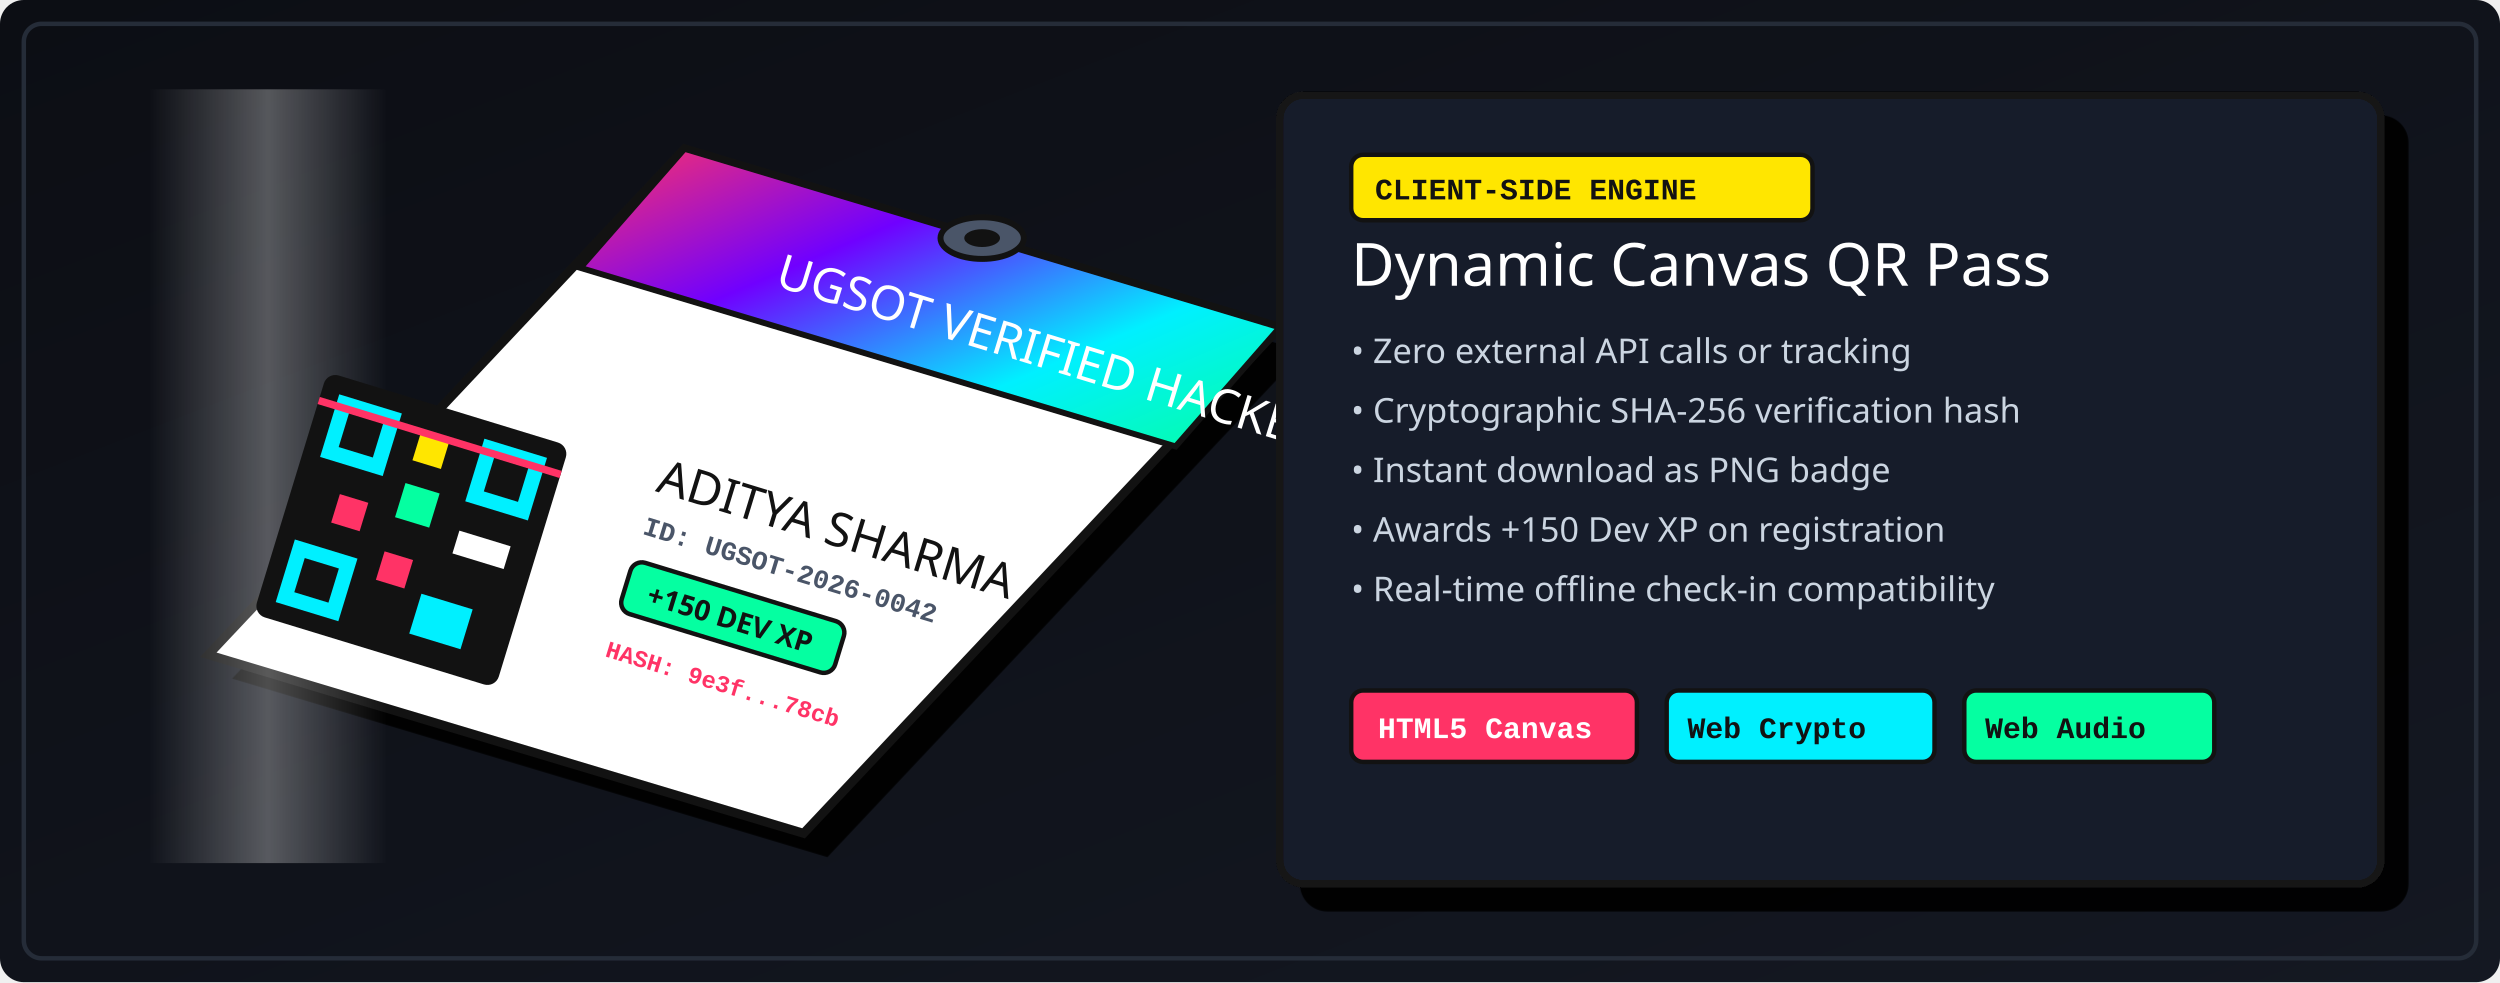
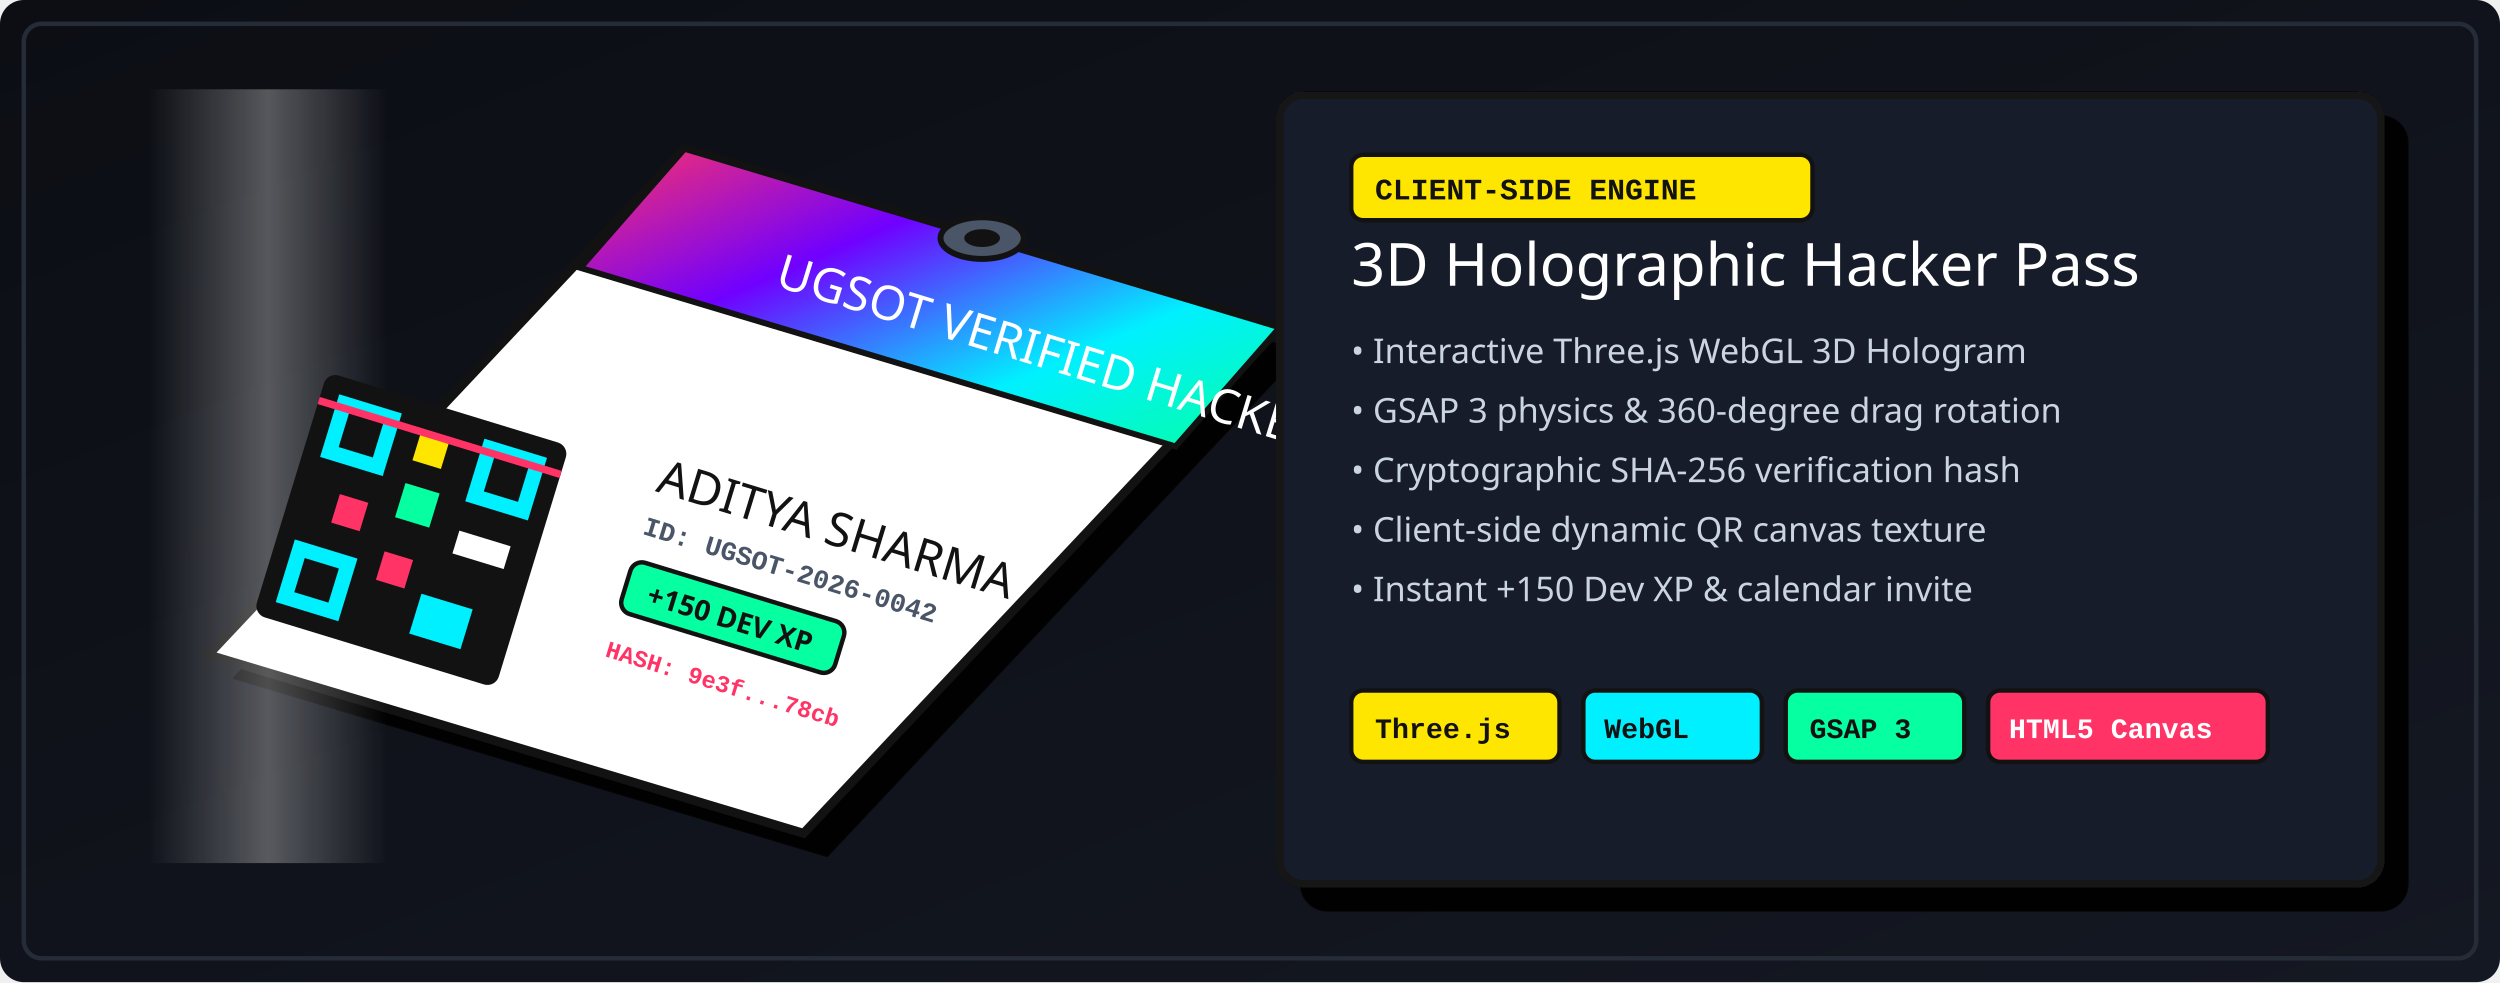
<svg xmlns="http://www.w3.org/2000/svg" viewBox="0 0 840 330" width="100%" height="100%">
  <defs>
    <linearGradient id="passBgGrad" x1="0%" y1="0%" x2="100%" y2="100%">
      <stop offset="0%" stop-color="#0c0e14" />
      <stop offset="100%" stop-color="#141822" />
    </linearGradient>
    <linearGradient id="cardHoloGrad" x1="0%" y1="0%" x2="100%" y2="100%">
      <stop offset="0%" stop-color="#ff3366" />
      <stop offset="35%" stop-color="#7000ff" />
      <stop offset="70%" stop-color="#00f0ff" />
      <stop offset="100%" stop-color="#05ffa1" />
    </linearGradient>
    <linearGradient id="foilSheen" x1="0%" y1="0%" x2="100%" y2="0%">
      <stop offset="0%" stop-color="rgba(255,255,255,0)" />
      <stop offset="50%" stop-color="rgba(255,255,255,0.75)" />
      <stop offset="100%" stop-color="rgba(255,255,255,0)" />
    </linearGradient>
    <filter id="brutalShadowPass" x="-10%" y="-10%" width="130%" height="130%">
      <feDropShadow dx="8" dy="8" stdDeviation="0" flood-color="#000000" flood-opacity="0.95" />
    </filter>
    <style>
      @keyframes floatCard {
        0%, 100% { transform: translateY(0px) rotate(0deg); }
        50% { transform: translateY(-12px) rotate(1deg); }
      }
      @keyframes sheenSweep {
        0% { transform: translateX(-300px) skewX(-20deg); }
        100% { transform: translateX(600px) skewX(-20deg); }
      }
      @keyframes scanLaser {
        0%, 100% { transform: translateY(0px); opacity: 0.3; }
        50% { transform: translateY(70px); opacity: 0.9; }
      }
      .pass-float { animation: floatCard 4.5s ease-in-out infinite; transform-origin: center; }
      .holo-sheen { animation: sheenSweep 4s ease-in-out infinite; }
      .laser-scan { animation: scanLaser 2.5s ease-in-out infinite; }
    </style>
  </defs>
  <rect width="840" height="330" fill="url(#passBgGrad)" rx="8" />
  <rect x="8" y="8" width="824" height="314" fill="none" stroke="#252c38" stroke-width="1.5" rx="6" />
  <g class="pass-float" transform="translate(50, 30)">
    <polygon points="180,20 380,80 220,250 20,190" fill="#000000" filter="url(#brutalShadowPass)" />
    <polygon points="180,20 380,80 220,250 20,190" fill="#ffffff" stroke="#121212" stroke-width="3" />
    <polygon points="180,20 380,80 345,120 145,60" fill="url(#cardHoloGrad)" stroke="#121212" stroke-width="2" />
    <text x="210" y="66" fill="#ffffff" font-family="'Impact', 'Arial Black', sans-serif" font-size="16" transform="rotate(17, 210, 66)">
      UGSOT VERIFIED HACKER PASS
    </text>
    <g clip-path="url(#passClip)">
      <rect x="0" y="0" width="80" height="260" fill="url(#foilSheen)" class="holo-sheen" opacity="0.4" />
    </g>
    <g transform="translate(60, 95) rotate(17)">
      <rect x="0" y="0" width="85" height="85" fill="#121212" rx="4" />
      <rect x="6" y="6" width="22" height="22" fill="#00f0ff" />
      <rect x="11" y="11" width="12" height="12" fill="#121212" />
      <rect x="57" y="6" width="22" height="22" fill="#00f0ff" />
      <rect x="62" y="11" width="12" height="12" fill="#121212" />
      <rect x="6" y="57" width="22" height="22" fill="#00f0ff" />
      <rect x="11" y="62" width="12" height="12" fill="#121212" />
      <rect x="36" y="10" width="10" height="10" fill="#ffe600" />
      <rect x="36" y="28" width="12" height="12" fill="#05ffa1" />
      <rect x="16" y="38" width="10" height="10" fill="#ff3366" />
      <rect x="58" y="38" width="18" height="8" fill="#fff" />
      <rect x="36" y="52" width="10" height="10" fill="#ff3366" />
      <rect x="52" y="62" width="18" height="14" fill="#00f0ff" />
      <line x1="0" y1="10" x2="85" y2="10" stroke="#ff3366" stroke-width="2.5" class="laser-scan" />
    </g>
    <g transform="translate(170, 135) rotate(17)">
      <text x="0" y="0" fill="#121212" font-family="'Impact', sans-serif" font-size="16">ADITYA SHARMA</text>
      <text x="0" y="15" fill="#4a5568" font-family="'Courier New', monospace" font-size="9" font-weight="bold">ID: UGSOT-2026-0042</text>
      <rect x="0" y="24" width="75" height="18" rx="4" fill="#05ffa1" stroke="#121212" stroke-width="1.5" />
      <text x="8" y="37" fill="#121212" font-family="sans-serif" font-size="9.5" font-weight="900">+150 DEV XP</text>
      <text x="0" y="58" fill="#ff3366" font-family="'Courier New', monospace" font-size="8" font-weight="bold">HASH: 9e3f...78cb</text>
    </g>
    <ellipse cx="280" cy="50" rx="14" ry="7" fill="#4a5568" stroke="#121212" stroke-width="2" />
    <ellipse cx="280" cy="50" rx="6" ry="3" fill="#121212" />
  </g>
  <g transform="translate(430, 32)">
    <rect x="0" y="0" width="370" height="265" rx="8" fill="#161f2c" stroke="#121212" stroke-width="2.5" filter="url(#brutalShadowPass)" />
    <g transform="translate(24, 20)">
      <rect x="0" y="0" width="155" height="22" rx="4" fill="#ffe600" stroke="#121212" stroke-width="1.5" />
      <text x="8" y="15" fill="#121212" font-family="'Courier New', monospace" font-size="10" font-weight="900">CLIENT-SIDE ENGINE</text>
-       <text x="0" y="44" fill="#ffffff" font-family="'Impact', 'Arial Black', sans-serif" font-size="20">Dynamic Canvas QR Pass</text>
+       <text x="0" y="44" fill="#ffffff" font-family="'Impact', 'Arial Black', sans-serif" font-size="20">3D Holographic Hacker Pass</text>
      <g fill="#cbd5e1" font-family="'Segoe UI', -apple-system, sans-serif" font-size="11.5">
-         <text x="0" y="70">• Zero external API calls or tracking</text>
-         <text x="0" y="90">• Cryptographic SHA-256 verification hash</text>
-         <text x="0" y="110">• Instant download as PNG badge</text>
-         <text x="0" y="130">• Awards +150 Dev XP on registration</text>
-         <text x="0" y="150">• Real-time offline check-in compatibility</text>
+         <text x="0" y="70">• Interactive Three.js WebGL 3D Hologram</text>
+         <text x="0" y="90">• GSAP 3 physics &amp; 360-degree drag rotation</text>
+         <text x="0" y="110">• Cryptographic SHA-256 verification hash</text>
+         <text x="0" y="130">• Client-side dynamic QR canvas texture</text>
+         <text x="0" y="150">• Instant +150 Dev XP &amp; calendar invite</text>
      </g>
      <g transform="translate(0, 180)">
-         <rect x="0" y="0" width="96" height="24" rx="4" fill="#ff3366" stroke="#121212" stroke-width="1.5" />
-         <text x="9" y="16" fill="#fff" font-family="'Courier New', monospace" font-size="10" font-weight="bold">HTML5 Canvas</text>
-         <rect x="106" y="0" width="90" height="24" rx="4" fill="#00f0ff" stroke="#121212" stroke-width="1.5" />
-         <text x="113" y="16" fill="#121212" font-family="'Courier New', monospace" font-size="10" font-weight="bold">Web Crypto</text>
-         <rect x="206" y="0" width="84" height="24" rx="4" fill="#05ffa1" stroke="#121212" stroke-width="1.5" />
-         <text x="213" y="16" fill="#121212" font-family="'Courier New', monospace" font-size="10" font-weight="bold">Web Audio</text>
+         <rect x="0" y="0" width="70" height="24" rx="4" fill="#ffe600" stroke="#121212" stroke-width="1.5" />
+         <text x="8" y="16" fill="#121212" font-family="'Courier New', monospace" font-size="9.5" font-weight="900">Three.js</text>
+         <rect x="78" y="0" width="60" height="24" rx="4" fill="#00f0ff" stroke="#121212" stroke-width="1.5" />
+         <text x="85" y="16" fill="#121212" font-family="'Courier New', monospace" font-size="9.5" font-weight="900">WebGL</text>
+         <rect x="146" y="0" width="60" height="24" rx="4" fill="#05ffa1" stroke="#121212" stroke-width="1.5" />
+         <text x="154" y="16" fill="#121212" font-family="'Courier New', monospace" font-size="9.5" font-weight="900">GSAP 3</text>
+         <rect x="214" y="0" width="94" height="24" rx="4" fill="#ff3366" stroke="#121212" stroke-width="1.5" />
+         <text x="221" y="16" fill="#fff" font-family="'Courier New', monospace" font-size="9.5" font-weight="bold">HTML5 Canvas</text>
      </g>
    </g>
  </g>
</svg>
